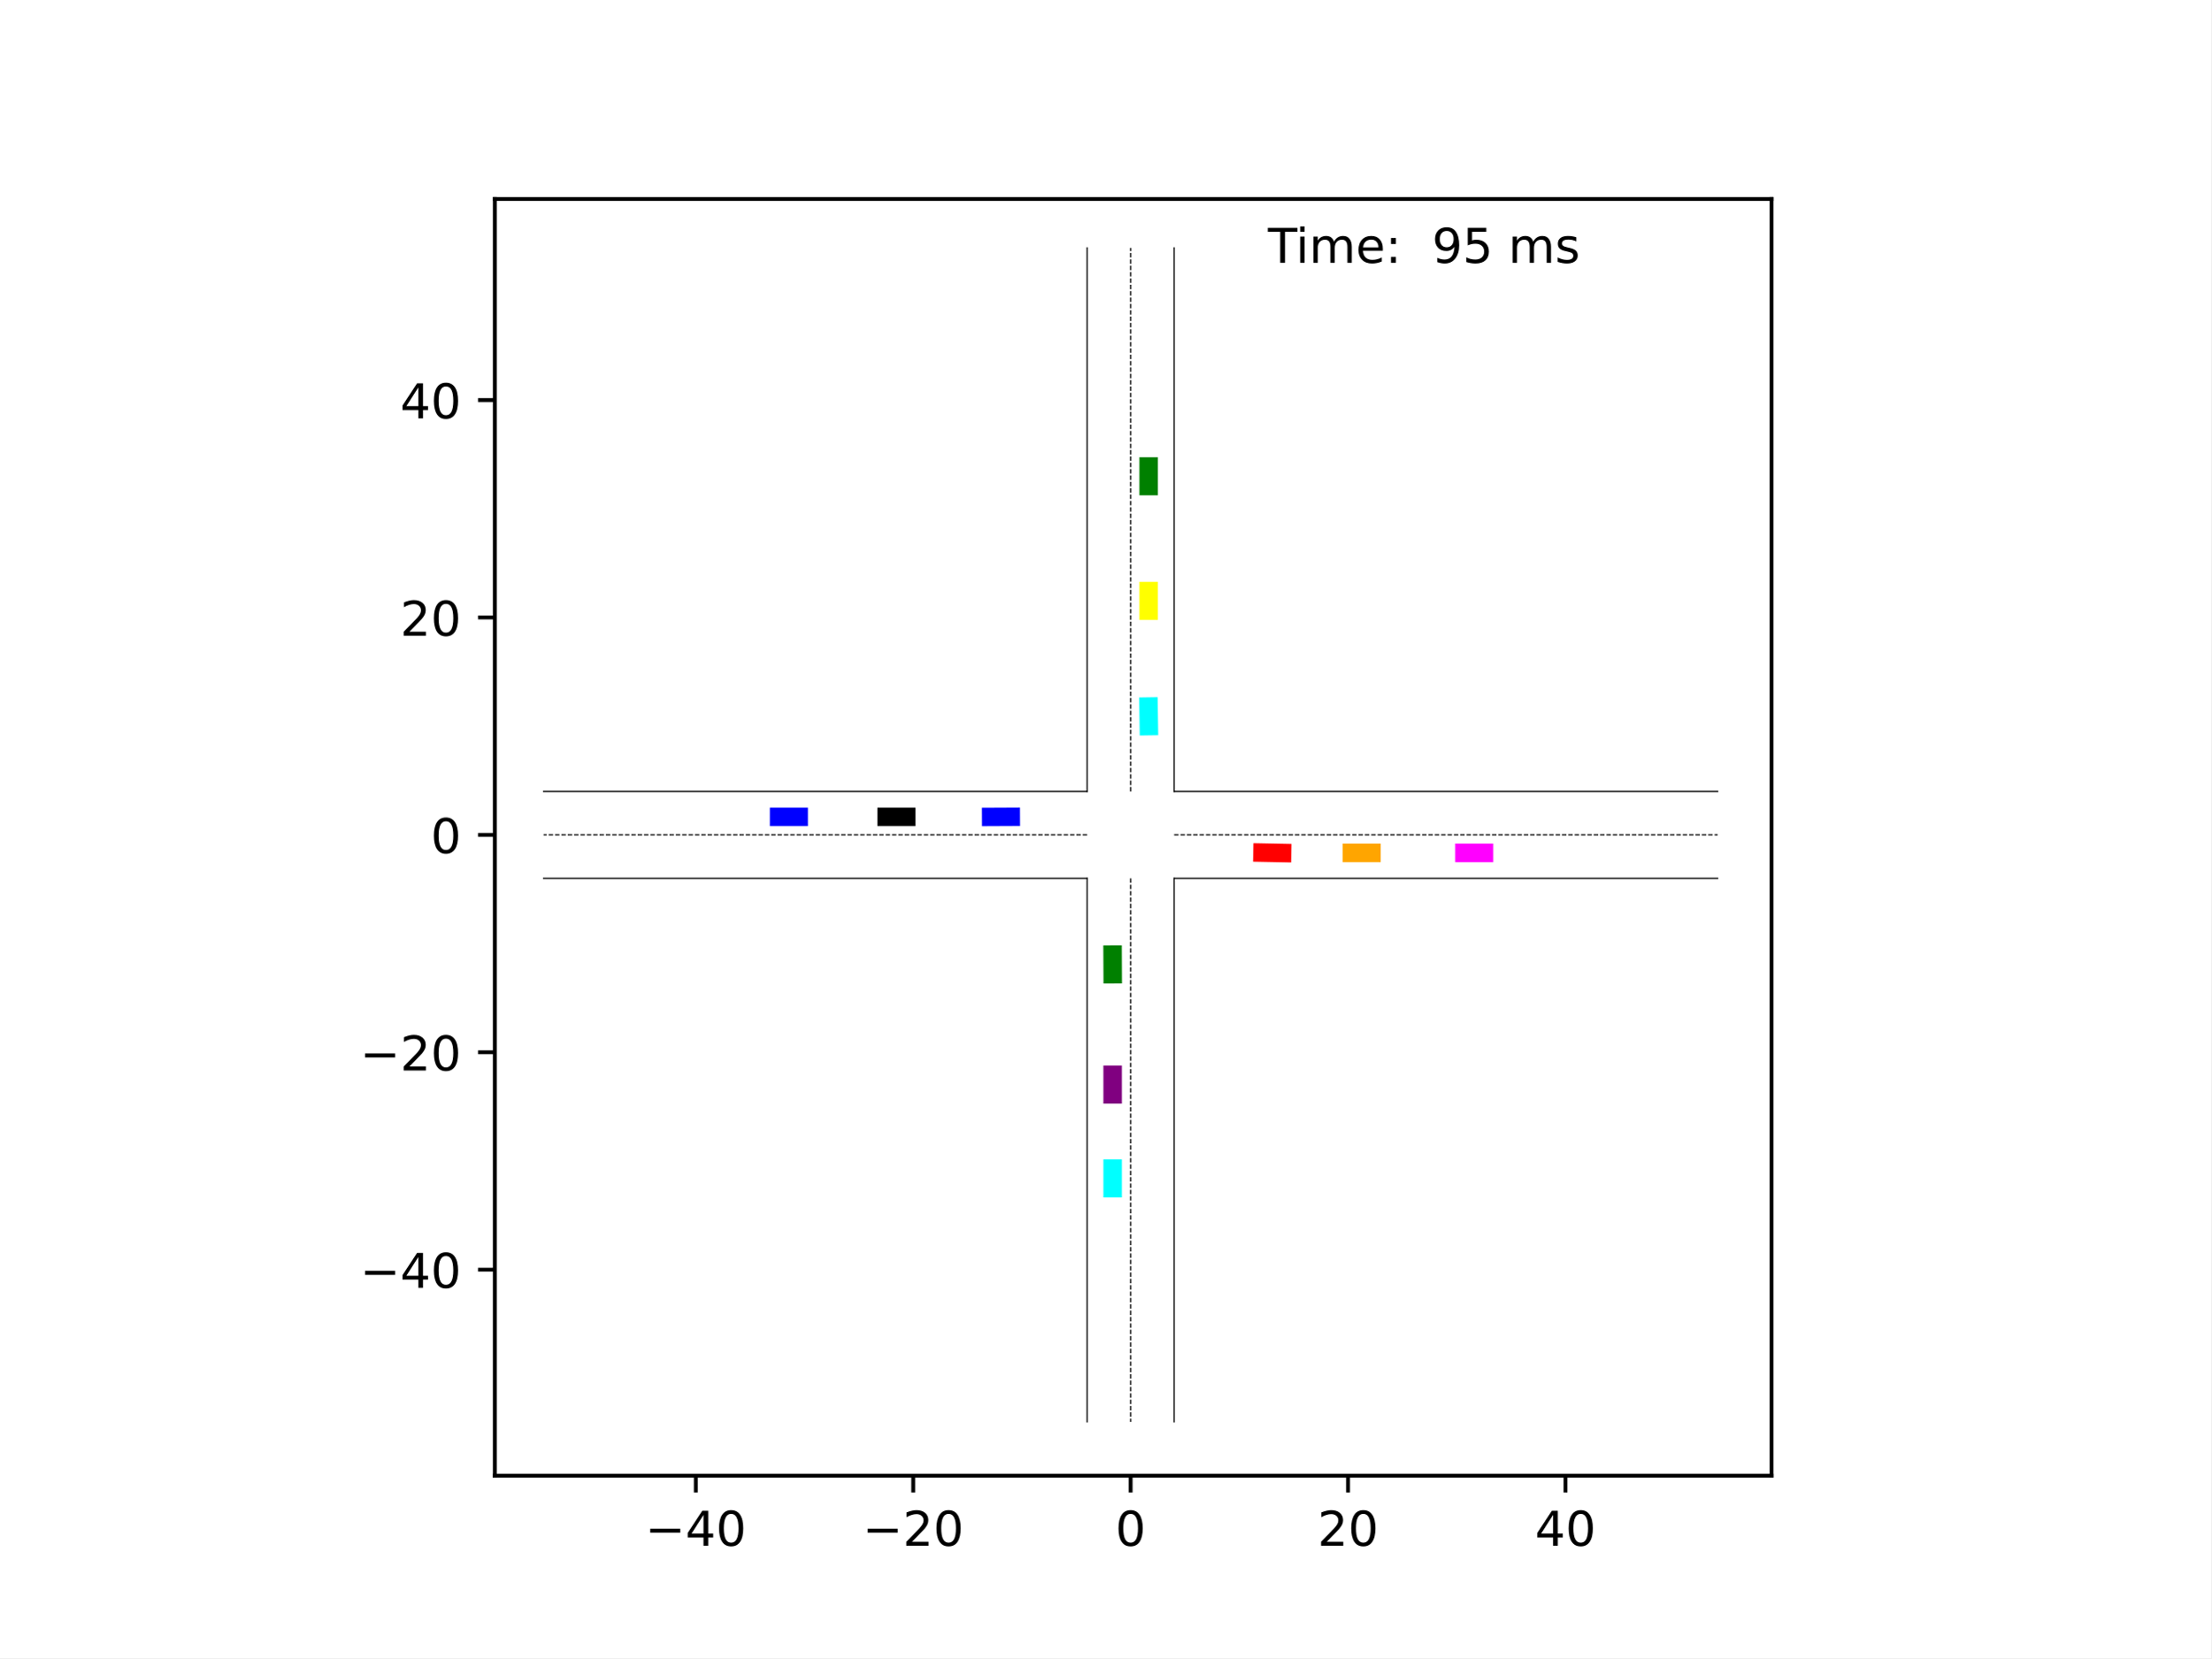
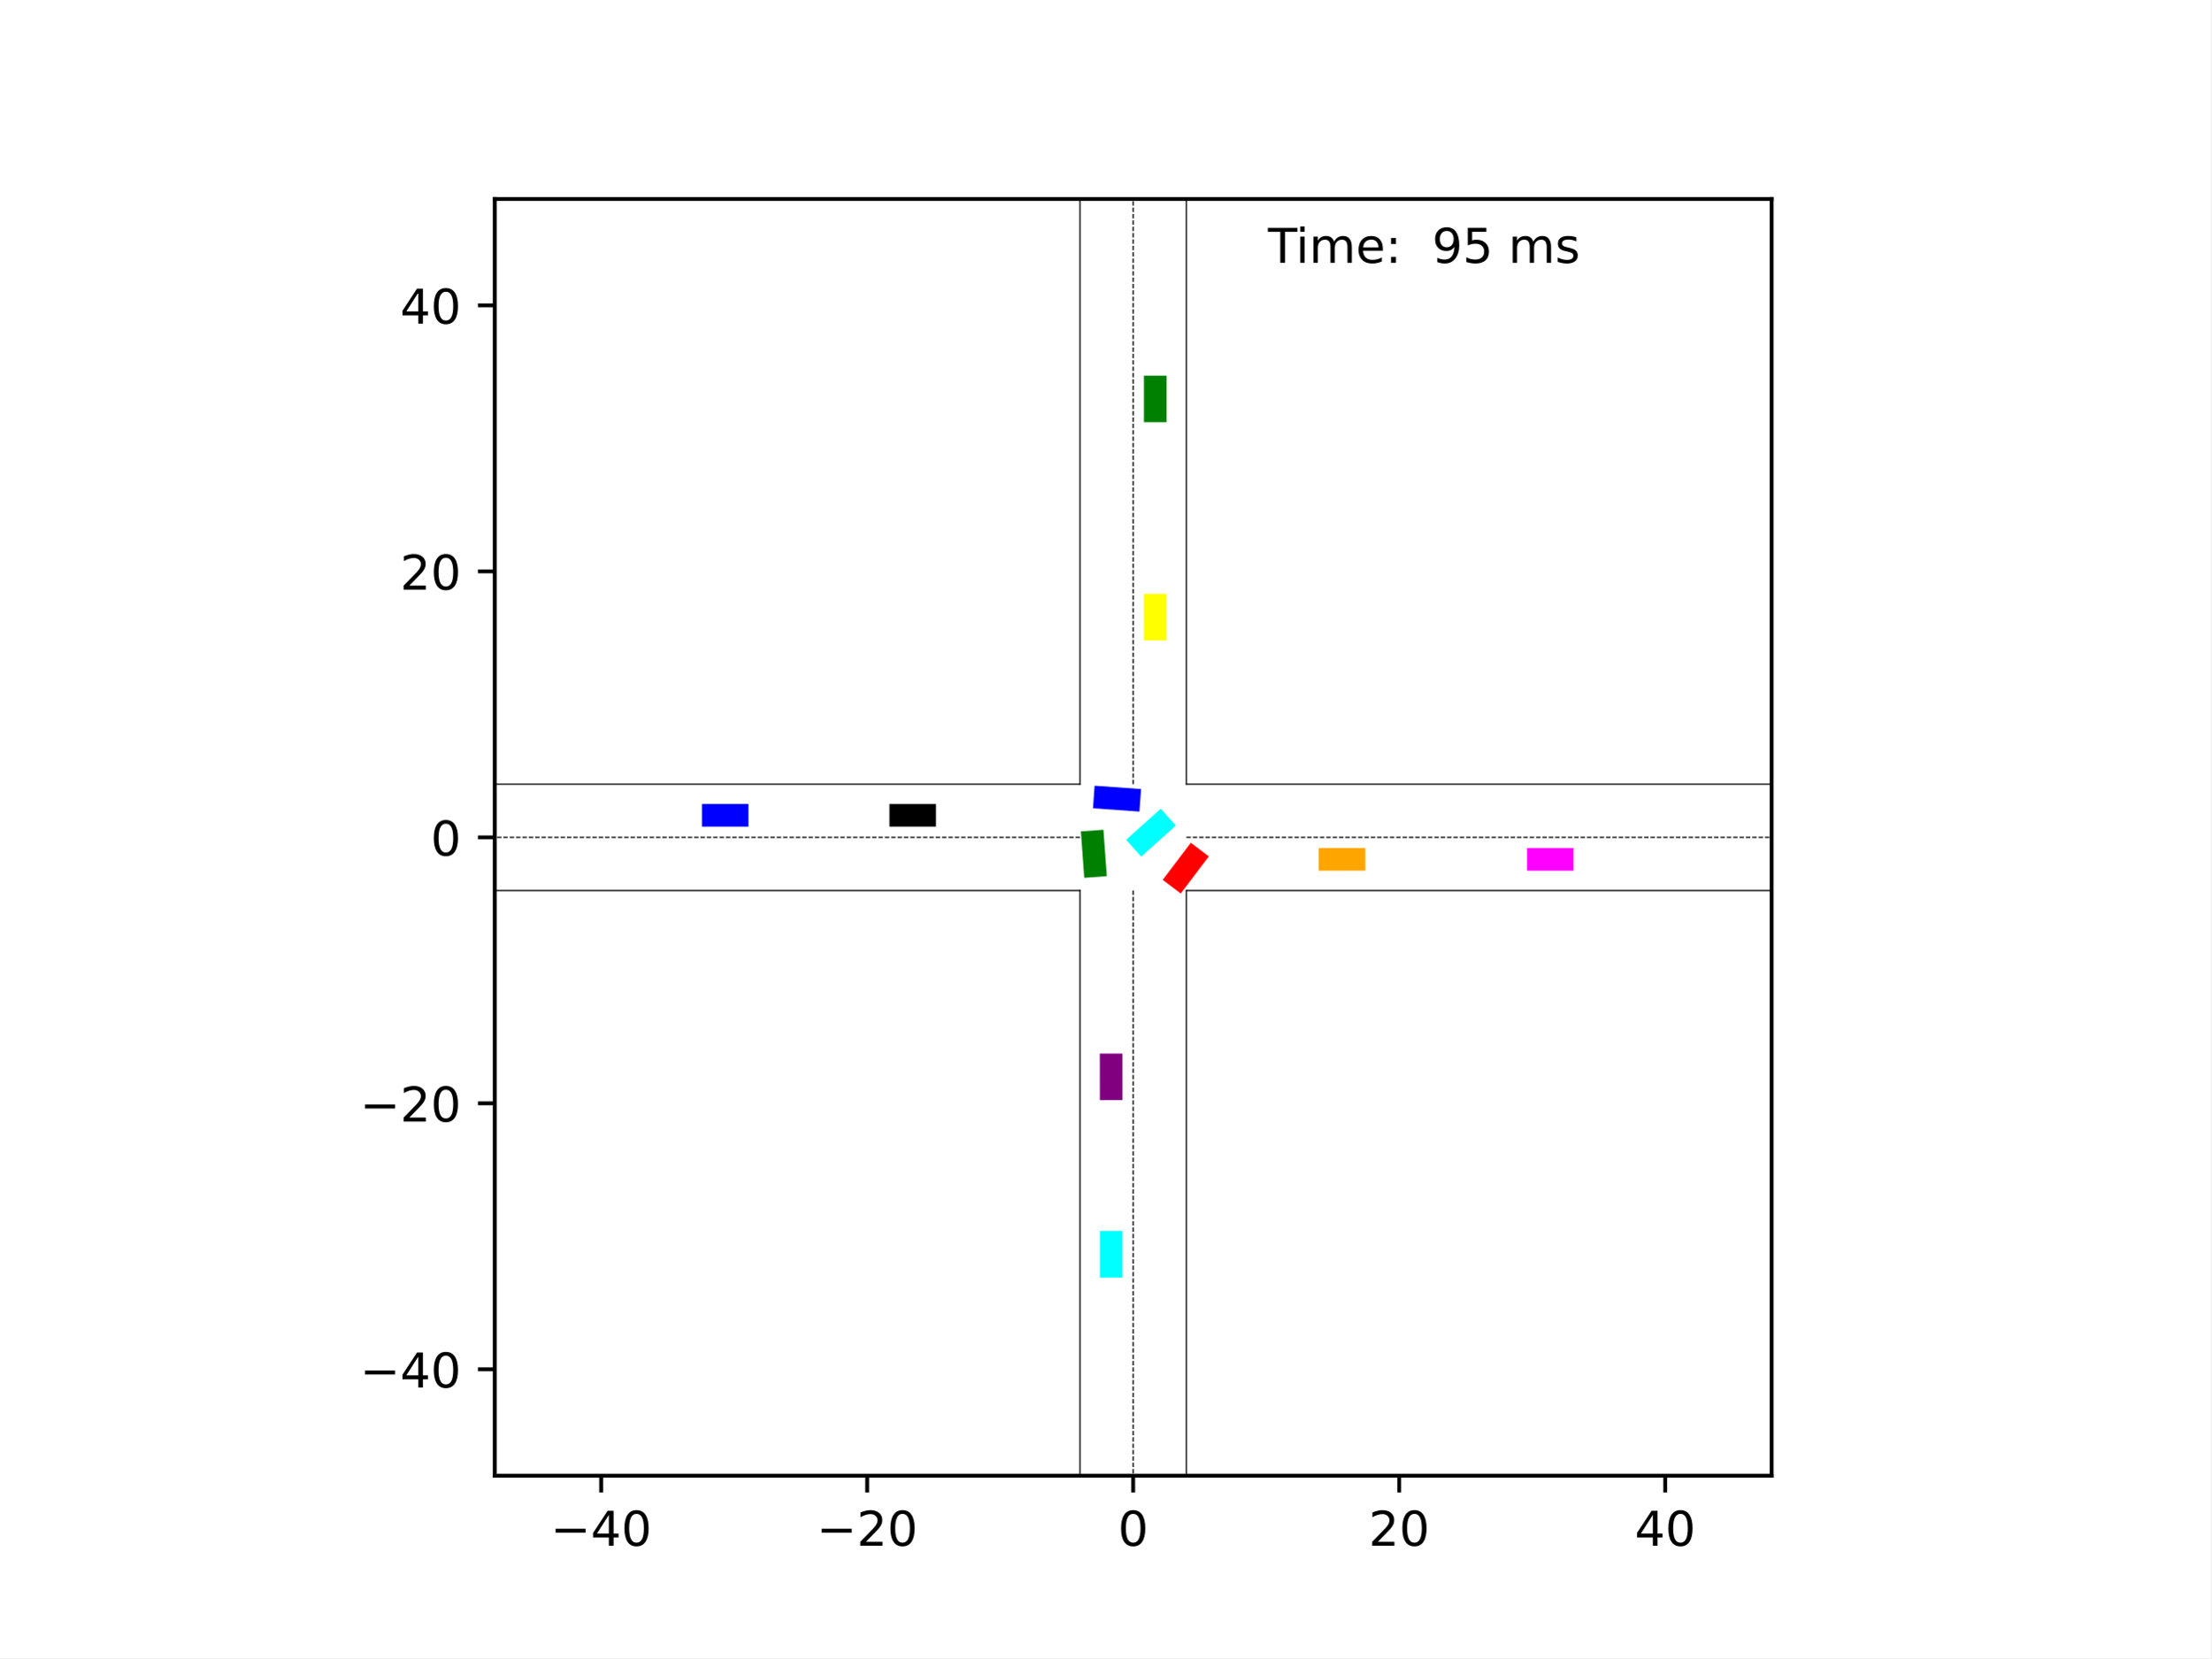
<svg xmlns="http://www.w3.org/2000/svg" xmlns:xlink="http://www.w3.org/1999/xlink" width="460.8pt" height="345.6pt" viewBox="0 0 460.8 345.6" version="1.1">
  <defs>
    <style type="text/css">*{stroke-linejoin: round; stroke-linecap: butt}</style>
  </defs>
  <g id="figure_1">
    <g id="patch_1">
      <path d="M 0 345.6  L 460.8 345.6  L 460.8 0  L 0 0  z " style="fill: #ffffff" />
    </g>
    <g id="axes_1">
      <g id="patch_2">
-         <path d="M 103.12 307.584  L 369.2 307.584  L 369.2 41.472  L 103.12 41.472  z " style="fill: #ffffff" />
+         <path d="M 103.104 307.584  L 369.216 307.584  L 369.216 41.472  L 103.104 41.472  z " style="fill: #ffffff" />
      </g>
      <g id="patch_3">
-         <path d="M 168.369 168.332  L 160.439 168.332  L 160.439 172.184  L 168.369 172.184  z " clip-path="url(#p576a5577a5)" style="fill: #0000ff" />
+         <path d="M 155.983 167.579  L 146.281 167.579  L 146.281 172.291  L 155.983 172.291  z " clip-path="url(#p493af279e6)" style="fill: #0000ff" />
      </g>
      <g id="patch_4">
-         <path d="M 241.308 103.224  L 241.308 95.294  L 237.456 95.294  L 237.456 103.224  z " clip-path="url(#p576a5577a5)" style="fill: #008000" />
+         <path d="M 243.109 87.996  L 243.109 78.294  L 238.397 78.294  L 238.397 87.996  z " clip-path="url(#p493af279e6)" style="fill: #008000" />
      </g>
      <g id="patch_5">
-         <path d="M 229.948 241.655  L 229.948 249.585  L 233.8 249.585  L 233.8 241.655  z " clip-path="url(#p576a5577a5)" style="fill: #00ffff" />
+         <path d="M 229.211 256.592  L 229.211 266.294  L 233.923 266.294  L 233.923 256.592  z " clip-path="url(#p493af279e6)" style="fill: #00ffff" />
      </g>
      <g id="patch_6">
-         <path d="M 303.272 179.691  L 311.202 179.691  L 311.202 175.84  L 303.272 175.84  z " clip-path="url(#p576a5577a5)" style="fill: #ff00ff" />
+         <path d="M 318.239 181.477  L 327.941 181.477  L 327.941 176.765  L 318.239 176.765  z " clip-path="url(#p493af279e6)" style="fill: #ff00ff" />
      </g>
      <g id="patch_7">
-         <path d="M 241.308 129.199  L 241.308 121.27  L 237.456 121.27  L 237.456 129.199  z " clip-path="url(#p576a5577a5)" style="fill: #ffff00" />
+         <path d="M 243.112 133.478  L 243.105 123.776  L 238.392 123.78  L 238.4 133.482  z " clip-path="url(#p493af279e6)" style="fill: #ffff00" />
      </g>
      <g id="patch_8">
-         <path d="M 190.783 168.332  L 182.854 168.332  L 182.854 172.184  L 190.783 172.184  z " clip-path="url(#p576a5577a5)" />
+         <path d="M 195.059 167.579  L 185.357 167.58  L 185.357 172.292  L 195.059 172.292  z " clip-path="url(#p493af279e6)" />
      </g>
      <g id="patch_9">
-         <path d="M 279.821 179.691  L 287.75 179.691  L 287.75 175.839  L 279.82 175.84  z " clip-path="url(#p576a5577a5)" style="fill: #ffa500" />
+         <path d="M 274.828 181.483  L 284.53 181.469  L 284.524 176.757  L 274.822 176.771  z " clip-path="url(#p493af279e6)" style="fill: #ffa500" />
      </g>
      <g id="patch_10">
-         <path d="M 229.948 222.104  L 229.948 230.033  L 233.8 230.033  L 233.8 222.104  z " clip-path="url(#p576a5577a5)" style="fill: #800080" />
+         <path d="M 229.203 219.599  L 229.215 229.301  L 233.927 229.296  L 233.916 219.594  z " clip-path="url(#p493af279e6)" style="fill: #800080" />
      </g>
      <g id="patch_11">
-         <path d="M 261.141 179.599  L 269.07 179.756  L 269.146 175.906  L 261.218 175.749  z " clip-path="url(#p576a5577a5)" style="fill: #ff0000" />
+         <path d="M 246.073 186.234  L 251.927 178.498  L 248.17 175.654  L 242.315 183.391  z " clip-path="url(#p493af279e6)" style="fill: #ff0000" />
      </g>
      <g id="patch_12">
-         <path d="M 212.564 168.314  L 204.634 168.352  L 204.652 172.203  L 212.582 172.166  z " clip-path="url(#p576a5577a5)" style="fill: #0000ff" />
+         <path d="M 237.797 164.459  L 228.12 163.769  L 227.785 168.469  L 237.462 169.159  z " clip-path="url(#p493af279e6)" style="fill: #0000ff" />
      </g>
      <g id="patch_13">
-         <path d="M 229.931 197.051  L 229.968 204.98  L 233.819 204.963  L 233.783 197.033  z " clip-path="url(#p576a5577a5)" style="fill: #008000" />
+         <path d="M 225.257 173.29  L 225.96 182.967  L 230.66 182.625  L 229.957 172.949  z " clip-path="url(#p493af279e6)" style="fill: #008000" />
      </g>
      <g id="patch_14">
-         <path d="M 241.373 153.243  L 241.256 145.314  L 237.405 145.371  L 237.522 153.3  z " clip-path="url(#p576a5577a5)" style="fill: #00ffff" />
+         <path d="M 237.83 178.549  L 245.055 172.074  L 241.91 168.565  L 234.685 175.04  z " clip-path="url(#p493af279e6)" style="fill: #00ffff" />
      </g>
      <g id="matplotlib.axis_1">
        <g id="xtick_1">
          <g id="line2d_1">
            <defs>
-               <path id="m525d8eea6e" d="M 0 0  L 0 3.5  " style="stroke: #000000; stroke-width: 0.8" />
+               <path id="m812a2f767a" d="M 0 0  L 0 3.5  " style="stroke: #000000; stroke-width: 0.8" />
            </defs>
            <g>
-               <use xlink:href="#m525d8eea6e" x="145.003" y="307.584" style="stroke: #000000; stroke-width: 0.8" />
+               <use xlink:href="#m812a2f767a" x="125.28" y="307.584" style="stroke: #000000; stroke-width: 0.8" />
            </g>
          </g>
          <g id="text_1">
-             <g transform="translate(134.4503 322.1824) scale(0.1 -0.1)">
+             <g transform="translate(114.7277 322.1824) scale(0.1 -0.1)">
              <defs>
                <path id="DejaVuSans-2212" d="M 678 2272  L 4684 2272  L 4684 1741  L 678 1741  L 678 2272  z " transform="scale(0.015625)" />
                <path id="DejaVuSans-34" d="M 2419 4116  L 825 1625  L 2419 1625  L 2419 4116  z M 2253 4666  L 3047 4666  L 3047 1625  L 3713 1625  L 3713 1100  L 3047 1100  L 3047 0  L 2419 0  L 2419 1100  L 313 1100  L 313 1709  L 2253 4666  z " transform="scale(0.015625)" />
                <path id="DejaVuSans-30" d="M 2034 4250  Q 1547 4250 1301 3770  Q 1056 3291 1056 2328  Q 1056 1369 1301 889  Q 1547 409 2034 409  Q 2525 409 2770 889  Q 3016 1369 3016 2328  Q 3016 3291 2770 3770  Q 2525 4250 2034 4250  z M 2034 4750  Q 2819 4750 3233 4129  Q 3647 3509 3647 2328  Q 3647 1150 3233 529  Q 2819 -91 2034 -91  Q 1250 -91 836 529  Q 422 1150 422 2328  Q 422 3509 836 4129  Q 1250 4750 2034 4750  z " transform="scale(0.015625)" />
              </defs>
              <use xlink:href="#DejaVuSans-2212" />
              <use xlink:href="#DejaVuSans-34" x="83.789" />
              <use xlink:href="#DejaVuSans-30" x="147.412" />
            </g>
          </g>
        </g>
        <g id="xtick_2">
          <g id="line2d_2">
            <g>
-               <use xlink:href="#m525d8eea6e" x="190.315" y="307.584" style="stroke: #000000; stroke-width: 0.8" />
+               <use xlink:href="#m812a2f767a" x="180.72" y="307.584" style="stroke: #000000; stroke-width: 0.8" />
            </g>
          </g>
          <g id="text_2">
-             <g transform="translate(179.763 322.1824) scale(0.1 -0.1)">
+             <g transform="translate(170.1677 322.1824) scale(0.1 -0.1)">
              <defs>
                <path id="DejaVuSans-32" d="M 1228 531  L 3431 531  L 3431 0  L 469 0  L 469 531  Q 828 903 1448 1529  Q 2069 2156 2228 2338  Q 2531 2678 2651 2914  Q 2772 3150 2772 3378  Q 2772 3750 2511 3984  Q 2250 4219 1831 4219  Q 1534 4219 1204 4116  Q 875 4013 500 3803  L 500 4441  Q 881 4594 1212 4672  Q 1544 4750 1819 4750  Q 2544 4750 2975 4387  Q 3406 4025 3406 3419  Q 3406 3131 3298 2873  Q 3191 2616 2906 2266  Q 2828 2175 2409 1742  Q 1991 1309 1228 531  z " transform="scale(0.015625)" />
              </defs>
              <use xlink:href="#DejaVuSans-2212" />
              <use xlink:href="#DejaVuSans-32" x="83.789" />
              <use xlink:href="#DejaVuSans-30" x="147.412" />
            </g>
          </g>
        </g>
        <g id="xtick_3">
          <g id="line2d_3">
            <g>
-               <use xlink:href="#m525d8eea6e" x="235.628" y="307.584" style="stroke: #000000; stroke-width: 0.8" />
+               <use xlink:href="#m812a2f767a" x="236.16" y="307.584" style="stroke: #000000; stroke-width: 0.8" />
            </g>
          </g>
          <g id="text_3">
-             <g transform="translate(232.4467 322.1824) scale(0.1 -0.1)">
+             <g transform="translate(232.9787 322.1824) scale(0.1 -0.1)">
              <use xlink:href="#DejaVuSans-30" />
            </g>
          </g>
        </g>
        <g id="xtick_4">
          <g id="line2d_4">
            <g>
-               <use xlink:href="#m525d8eea6e" x="280.941" y="307.584" style="stroke: #000000; stroke-width: 0.8" />
+               <use xlink:href="#m812a2f767a" x="291.6" y="307.584" style="stroke: #000000; stroke-width: 0.8" />
            </g>
          </g>
          <g id="text_4">
-             <g transform="translate(274.5782 322.1824) scale(0.1 -0.1)">
+             <g transform="translate(285.2375 322.1824) scale(0.1 -0.1)">
              <use xlink:href="#DejaVuSans-32" />
              <use xlink:href="#DejaVuSans-30" x="63.623" />
            </g>
          </g>
        </g>
        <g id="xtick_5">
          <g id="line2d_5">
            <g>
-               <use xlink:href="#m525d8eea6e" x="326.253" y="307.584" style="stroke: #000000; stroke-width: 0.8" />
+               <use xlink:href="#m812a2f767a" x="347.04" y="307.584" style="stroke: #000000; stroke-width: 0.8" />
            </g>
          </g>
          <g id="text_5">
-             <g transform="translate(319.8908 322.1824) scale(0.1 -0.1)">
+             <g transform="translate(340.6775 322.1824) scale(0.1 -0.1)">
              <use xlink:href="#DejaVuSans-34" />
              <use xlink:href="#DejaVuSans-30" x="63.623" />
            </g>
          </g>
        </g>
      </g>
      <g id="matplotlib.axis_2">
        <g id="ytick_1">
          <g id="line2d_6">
            <defs>
-               <path id="m07de4b4312" d="M 0 0  L -3.5 0  " style="stroke: #000000; stroke-width: 0.8" />
+               <path id="m308e1f0543" d="M 0 0  L -3.5 0  " style="stroke: #000000; stroke-width: 0.8" />
            </defs>
            <g>
-               <use xlink:href="#m07de4b4312" x="103.12" y="264.637" style="stroke: #000000; stroke-width: 0.8" />
+               <use xlink:href="#m308e1f0543" x="103.104" y="285.408" style="stroke: #000000; stroke-width: 0.8" />
            </g>
          </g>
          <g id="text_6">
-             <g transform="translate(75.01489 268.4361) scale(0.1 -0.1)">
+             <g transform="translate(74.99931 289.2072) scale(0.1 -0.1)">
              <use xlink:href="#DejaVuSans-2212" />
              <use xlink:href="#DejaVuSans-34" x="83.789" />
              <use xlink:href="#DejaVuSans-30" x="147.412" />
            </g>
          </g>
        </g>
        <g id="ytick_2">
          <g id="line2d_7">
            <g>
-               <use xlink:href="#m07de4b4312" x="103.12" y="219.324" style="stroke: #000000; stroke-width: 0.8" />
+               <use xlink:href="#m308e1f0543" x="103.104" y="229.968" style="stroke: #000000; stroke-width: 0.8" />
            </g>
          </g>
          <g id="text_7">
-             <g transform="translate(75.01489 223.1235) scale(0.1 -0.1)">
+             <g transform="translate(74.99931 233.7672) scale(0.1 -0.1)">
              <use xlink:href="#DejaVuSans-2212" />
              <use xlink:href="#DejaVuSans-32" x="83.789" />
              <use xlink:href="#DejaVuSans-30" x="147.412" />
            </g>
          </g>
        </g>
        <g id="ytick_3">
          <g id="line2d_8">
            <g>
-               <use xlink:href="#m07de4b4312" x="103.12" y="174.012" style="stroke: #000000; stroke-width: 0.8" />
+               <use xlink:href="#m308e1f0543" x="103.104" y="174.528" style="stroke: #000000; stroke-width: 0.8" />
            </g>
          </g>
          <g id="text_8">
-             <g transform="translate(89.75708 177.8108) scale(0.1 -0.1)">
+             <g transform="translate(89.7415 178.3272) scale(0.1 -0.1)">
              <use xlink:href="#DejaVuSans-30" />
            </g>
          </g>
        </g>
        <g id="ytick_4">
          <g id="line2d_9">
            <g>
-               <use xlink:href="#m07de4b4312" x="103.12" y="128.699" style="stroke: #000000; stroke-width: 0.8" />
+               <use xlink:href="#m308e1f0543" x="103.104" y="119.088" style="stroke: #000000; stroke-width: 0.8" />
            </g>
          </g>
          <g id="text_9">
-             <g transform="translate(83.39458 132.4981) scale(0.1 -0.1)">
+             <g transform="translate(83.379 122.8872) scale(0.1 -0.1)">
              <use xlink:href="#DejaVuSans-32" />
              <use xlink:href="#DejaVuSans-30" x="63.623" />
            </g>
          </g>
        </g>
        <g id="ytick_5">
          <g id="line2d_10">
            <g>
-               <use xlink:href="#m07de4b4312" x="103.12" y="83.386" style="stroke: #000000; stroke-width: 0.8" />
+               <use xlink:href="#m308e1f0543" x="103.104" y="63.648" style="stroke: #000000; stroke-width: 0.8" />
            </g>
          </g>
          <g id="text_10">
-             <g transform="translate(83.39458 87.18544) scale(0.1 -0.1)">
+             <g transform="translate(83.379 67.44722) scale(0.1 -0.1)">
              <use xlink:href="#DejaVuSans-34" />
              <use xlink:href="#DejaVuSans-30" x="63.623" />
            </g>
          </g>
        </g>
      </g>
      <g id="line2d_11">
-         <path d="M 244.691 296.356  L 244.691 183.074  " clip-path="url(#p576a5577a5)" style="fill: none; stroke: #000000; stroke-width: 0.25; stroke-linecap: square" />
+         <path d="M 247.248 346.6  L 247.248 185.616  " clip-path="url(#p493af279e6)" style="fill: none; stroke: #000000; stroke-width: 0.25; stroke-linecap: square" />
      </g>
      <g id="line2d_12">
-         <path d="M 244.691 183.074  L 357.972 183.074  " clip-path="url(#p576a5577a5)" style="fill: none; stroke: #000000; stroke-width: 0.25; stroke-linecap: square" />
+         <path d="M 247.248 185.616  L 413.568 185.616  " clip-path="url(#p493af279e6)" style="fill: none; stroke: #000000; stroke-width: 0.25; stroke-linecap: square" />
      </g>
      <g id="line2d_13">
-         <path d="M 357.972 164.949  L 244.691 164.949  " clip-path="url(#p576a5577a5)" style="fill: none; stroke: #000000; stroke-width: 0.25; stroke-linecap: square" />
+         <path d="M 413.568 163.44  L 247.248 163.44  " clip-path="url(#p493af279e6)" style="fill: none; stroke: #000000; stroke-width: 0.25; stroke-linecap: square" />
      </g>
      <g id="line2d_14">
-         <path d="M 244.691 164.949  L 244.691 51.667  " clip-path="url(#p576a5577a5)" style="fill: none; stroke: #000000; stroke-width: 0.25; stroke-linecap: square" />
+         <path d="M 247.248 163.44  L 247.248 -1  " clip-path="url(#p493af279e6)" style="fill: none; stroke: #000000; stroke-width: 0.25; stroke-linecap: square" />
      </g>
      <g id="line2d_15">
-         <path d="M 226.565 51.667  L 226.565 164.949  " clip-path="url(#p576a5577a5)" style="fill: none; stroke: #000000; stroke-width: 0.25; stroke-linecap: square" />
+         <path d="M 225.072 -1  L 225.072 163.44  " clip-path="url(#p493af279e6)" style="fill: none; stroke: #000000; stroke-width: 0.25; stroke-linecap: square" />
      </g>
      <g id="line2d_16">
-         <path d="M 226.565 164.949  L 113.284 164.949  " clip-path="url(#p576a5577a5)" style="fill: none; stroke: #000000; stroke-width: 0.25; stroke-linecap: square" />
+         <path d="M 225.072 163.44  L 58.752 163.44  " clip-path="url(#p493af279e6)" style="fill: none; stroke: #000000; stroke-width: 0.25; stroke-linecap: square" />
      </g>
      <g id="line2d_17">
-         <path d="M 113.284 183.074  L 226.565 183.074  " clip-path="url(#p576a5577a5)" style="fill: none; stroke: #000000; stroke-width: 0.25; stroke-linecap: square" />
+         <path d="M 58.752 185.616  L 225.072 185.616  " clip-path="url(#p493af279e6)" style="fill: none; stroke: #000000; stroke-width: 0.25; stroke-linecap: square" />
      </g>
      <g id="line2d_18">
-         <path d="M 226.565 183.074  L 226.565 296.356  " clip-path="url(#p576a5577a5)" style="fill: none; stroke: #000000; stroke-width: 0.25; stroke-linecap: square" />
+         <path d="M 225.072 185.616  L 225.072 346.6  " clip-path="url(#p493af279e6)" style="fill: none; stroke: #000000; stroke-width: 0.25; stroke-linecap: square" />
      </g>
      <g id="line2d_19">
-         <path d="M 244.691 174.012  L 357.972 174.012  " clip-path="url(#p576a5577a5)" style="fill: none; stroke-dasharray: 0.925,0.4; stroke-dashoffset: 0; stroke: #000000; stroke-width: 0.25" />
+         <path d="M 247.248 174.528  L 413.568 174.528  " clip-path="url(#p493af279e6)" style="fill: none; stroke-dasharray: 0.925,0.4; stroke-dashoffset: 0; stroke: #000000; stroke-width: 0.25" />
      </g>
      <g id="line2d_20">
-         <path d="M 235.628 164.949  L 235.628 51.667  " clip-path="url(#p576a5577a5)" style="fill: none; stroke-dasharray: 0.925,0.4; stroke-dashoffset: 0; stroke: #000000; stroke-width: 0.25" />
+         <path d="M 236.16 163.44  L 236.16 -1  " clip-path="url(#p493af279e6)" style="fill: none; stroke-dasharray: 0.925,0.4; stroke-dashoffset: 0; stroke: #000000; stroke-width: 0.25" />
      </g>
      <g id="line2d_21">
-         <path d="M 226.565 174.012  L 113.284 174.012  " clip-path="url(#p576a5577a5)" style="fill: none; stroke-dasharray: 0.925,0.4; stroke-dashoffset: 0; stroke: #000000; stroke-width: 0.25" />
+         <path d="M 225.072 174.528  L 58.752 174.528  " clip-path="url(#p493af279e6)" style="fill: none; stroke-dasharray: 0.925,0.4; stroke-dashoffset: 0; stroke: #000000; stroke-width: 0.25" />
      </g>
      <g id="line2d_22">
-         <path d="M 235.628 183.074  L 235.628 296.356  " clip-path="url(#p576a5577a5)" style="fill: none; stroke-dasharray: 0.925,0.4; stroke-dashoffset: 0; stroke: #000000; stroke-width: 0.25" />
+         <path d="M 236.16 185.616  L 236.16 346.6  " clip-path="url(#p493af279e6)" style="fill: none; stroke-dasharray: 0.925,0.4; stroke-dashoffset: 0; stroke: #000000; stroke-width: 0.25" />
      </g>
      <g id="patch_15">
-         <path d="M 103.12 307.584  L 103.12 41.472  " style="fill: none; stroke: #000000; stroke-width: 0.8; stroke-linejoin: miter; stroke-linecap: square" />
+         <path d="M 103.104 307.584  L 103.104 41.472  " style="fill: none; stroke: #000000; stroke-width: 0.8; stroke-linejoin: miter; stroke-linecap: square" />
      </g>
      <g id="patch_16">
-         <path d="M 369.2 307.584  L 369.2 41.472  " style="fill: none; stroke: #000000; stroke-width: 0.8; stroke-linejoin: miter; stroke-linecap: square" />
+         <path d="M 369.216 307.584  L 369.216 41.472  " style="fill: none; stroke: #000000; stroke-width: 0.8; stroke-linejoin: miter; stroke-linecap: square" />
      </g>
      <g id="patch_17">
-         <path d="M 103.12 307.584  L 369.2 307.584  " style="fill: none; stroke: #000000; stroke-width: 0.8; stroke-linejoin: miter; stroke-linecap: square" />
+         <path d="M 103.104 307.584  L 369.216 307.584  " style="fill: none; stroke: #000000; stroke-width: 0.8; stroke-linejoin: miter; stroke-linecap: square" />
      </g>
      <g id="patch_18">
-         <path d="M 103.12 41.472  L 369.2 41.472  " style="fill: none; stroke: #000000; stroke-width: 0.8; stroke-linejoin: miter; stroke-linecap: square" />
+         <path d="M 103.104 41.472  L 369.216 41.472  " style="fill: none; stroke: #000000; stroke-width: 0.8; stroke-linejoin: miter; stroke-linecap: square" />
      </g>
      <g id="text_11">
-         <g transform="translate(264.243 54.7776) scale(0.1 -0.1)">
+         <g transform="translate(264.2539 54.7776) scale(0.1 -0.1)">
          <defs>
            <path id="DejaVuSans-54" d="M -19 4666  L 3928 4666  L 3928 4134  L 2272 4134  L 2272 0  L 1638 0  L 1638 4134  L -19 4134  L -19 4666  z " transform="scale(0.015625)" />
            <path id="DejaVuSans-69" d="M 603 3500  L 1178 3500  L 1178 0  L 603 0  L 603 3500  z M 603 4863  L 1178 4863  L 1178 4134  L 603 4134  L 603 4863  z " transform="scale(0.015625)" />
            <path id="DejaVuSans-6d" d="M 3328 2828  Q 3544 3216 3844 3400  Q 4144 3584 4550 3584  Q 5097 3584 5394 3201  Q 5691 2819 5691 2113  L 5691 0  L 5113 0  L 5113 2094  Q 5113 2597 4934 2840  Q 4756 3084 4391 3084  Q 3944 3084 3684 2787  Q 3425 2491 3425 1978  L 3425 0  L 2847 0  L 2847 2094  Q 2847 2600 2669 2842  Q 2491 3084 2119 3084  Q 1678 3084 1418 2786  Q 1159 2488 1159 1978  L 1159 0  L 581 0  L 581 3500  L 1159 3500  L 1159 2956  Q 1356 3278 1631 3431  Q 1906 3584 2284 3584  Q 2666 3584 2933 3390  Q 3200 3197 3328 2828  z " transform="scale(0.015625)" />
            <path id="DejaVuSans-65" d="M 3597 1894  L 3597 1613  L 953 1613  Q 991 1019 1311 708  Q 1631 397 2203 397  Q 2534 397 2845 478  Q 3156 559 3463 722  L 3463 178  Q 3153 47 2828 -22  Q 2503 -91 2169 -91  Q 1331 -91 842 396  Q 353 884 353 1716  Q 353 2575 817 3079  Q 1281 3584 2069 3584  Q 2775 3584 3186 3129  Q 3597 2675 3597 1894  z M 3022 2063  Q 3016 2534 2758 2815  Q 2500 3097 2075 3097  Q 1594 3097 1305 2825  Q 1016 2553 972 2059  L 3022 2063  z " transform="scale(0.015625)" />
            <path id="DejaVuSans-3a" d="M 750 794  L 1409 794  L 1409 0  L 750 0  L 750 794  z M 750 3309  L 1409 3309  L 1409 2516  L 750 2516  L 750 3309  z " transform="scale(0.015625)" />
            <path id="DejaVuSans-20" transform="scale(0.015625)" />
            <path id="DejaVuSans-39" d="M 703 97  L 703 672  Q 941 559 1184 500  Q 1428 441 1663 441  Q 2288 441 2617 861  Q 2947 1281 2994 2138  Q 2813 1869 2534 1725  Q 2256 1581 1919 1581  Q 1219 1581 811 2004  Q 403 2428 403 3163  Q 403 3881 828 4315  Q 1253 4750 1959 4750  Q 2769 4750 3195 4129  Q 3622 3509 3622 2328  Q 3622 1225 3098 567  Q 2575 -91 1691 -91  Q 1453 -91 1209 -44  Q 966 3 703 97  z M 1959 2075  Q 2384 2075 2632 2365  Q 2881 2656 2881 3163  Q 2881 3666 2632 3958  Q 2384 4250 1959 4250  Q 1534 4250 1286 3958  Q 1038 3666 1038 3163  Q 1038 2656 1286 2365  Q 1534 2075 1959 2075  z " transform="scale(0.015625)" />
            <path id="DejaVuSans-35" d="M 691 4666  L 3169 4666  L 3169 4134  L 1269 4134  L 1269 2991  Q 1406 3038 1543 3061  Q 1681 3084 1819 3084  Q 2600 3084 3056 2656  Q 3513 2228 3513 1497  Q 3513 744 3044 326  Q 2575 -91 1722 -91  Q 1428 -91 1123 -41  Q 819 9 494 109  L 494 744  Q 775 591 1075 516  Q 1375 441 1709 441  Q 2250 441 2565 725  Q 2881 1009 2881 1497  Q 2881 1984 2565 2268  Q 2250 2553 1709 2553  Q 1456 2553 1204 2497  Q 953 2441 691 2322  L 691 4666  z " transform="scale(0.015625)" />
            <path id="DejaVuSans-73" d="M 2834 3397  L 2834 2853  Q 2591 2978 2328 3040  Q 2066 3103 1784 3103  Q 1356 3103 1142 2972  Q 928 2841 928 2578  Q 928 2378 1081 2264  Q 1234 2150 1697 2047  L 1894 2003  Q 2506 1872 2764 1633  Q 3022 1394 3022 966  Q 3022 478 2636 193  Q 2250 -91 1575 -91  Q 1294 -91 989 -36  Q 684 19 347 128  L 347 722  Q 666 556 975 473  Q 1284 391 1588 391  Q 1994 391 2212 530  Q 2431 669 2431 922  Q 2431 1156 2273 1281  Q 2116 1406 1581 1522  L 1381 1569  Q 847 1681 609 1914  Q 372 2147 372 2553  Q 372 3047 722 3315  Q 1072 3584 1716 3584  Q 2034 3584 2315 3537  Q 2597 3491 2834 3397  z " transform="scale(0.015625)" />
          </defs>
          <use xlink:href="#DejaVuSans-54" />
          <use xlink:href="#DejaVuSans-69" x="57.959" />
          <use xlink:href="#DejaVuSans-6d" x="85.742" />
          <use xlink:href="#DejaVuSans-65" x="183.154" />
          <use xlink:href="#DejaVuSans-3a" x="244.678" />
          <use xlink:href="#DejaVuSans-20" x="278.369" />
          <use xlink:href="#DejaVuSans-20" x="310.156" />
          <use xlink:href="#DejaVuSans-39" x="341.943" />
          <use xlink:href="#DejaVuSans-35" x="405.566" />
          <use xlink:href="#DejaVuSans-20" x="469.189" />
          <use xlink:href="#DejaVuSans-6d" x="500.977" />
          <use xlink:href="#DejaVuSans-73" x="598.389" />
        </g>
      </g>
    </g>
  </g>
  <defs>
-     <clipPath id="p576a5577a5">
-       <rect x="103.12" y="41.472" width="266.081" height="266.112" />
+     <clipPath id="p493af279e6">
+       <rect x="103.104" y="41.472" width="266.112" height="266.112" />
    </clipPath>
  </defs>
</svg>
